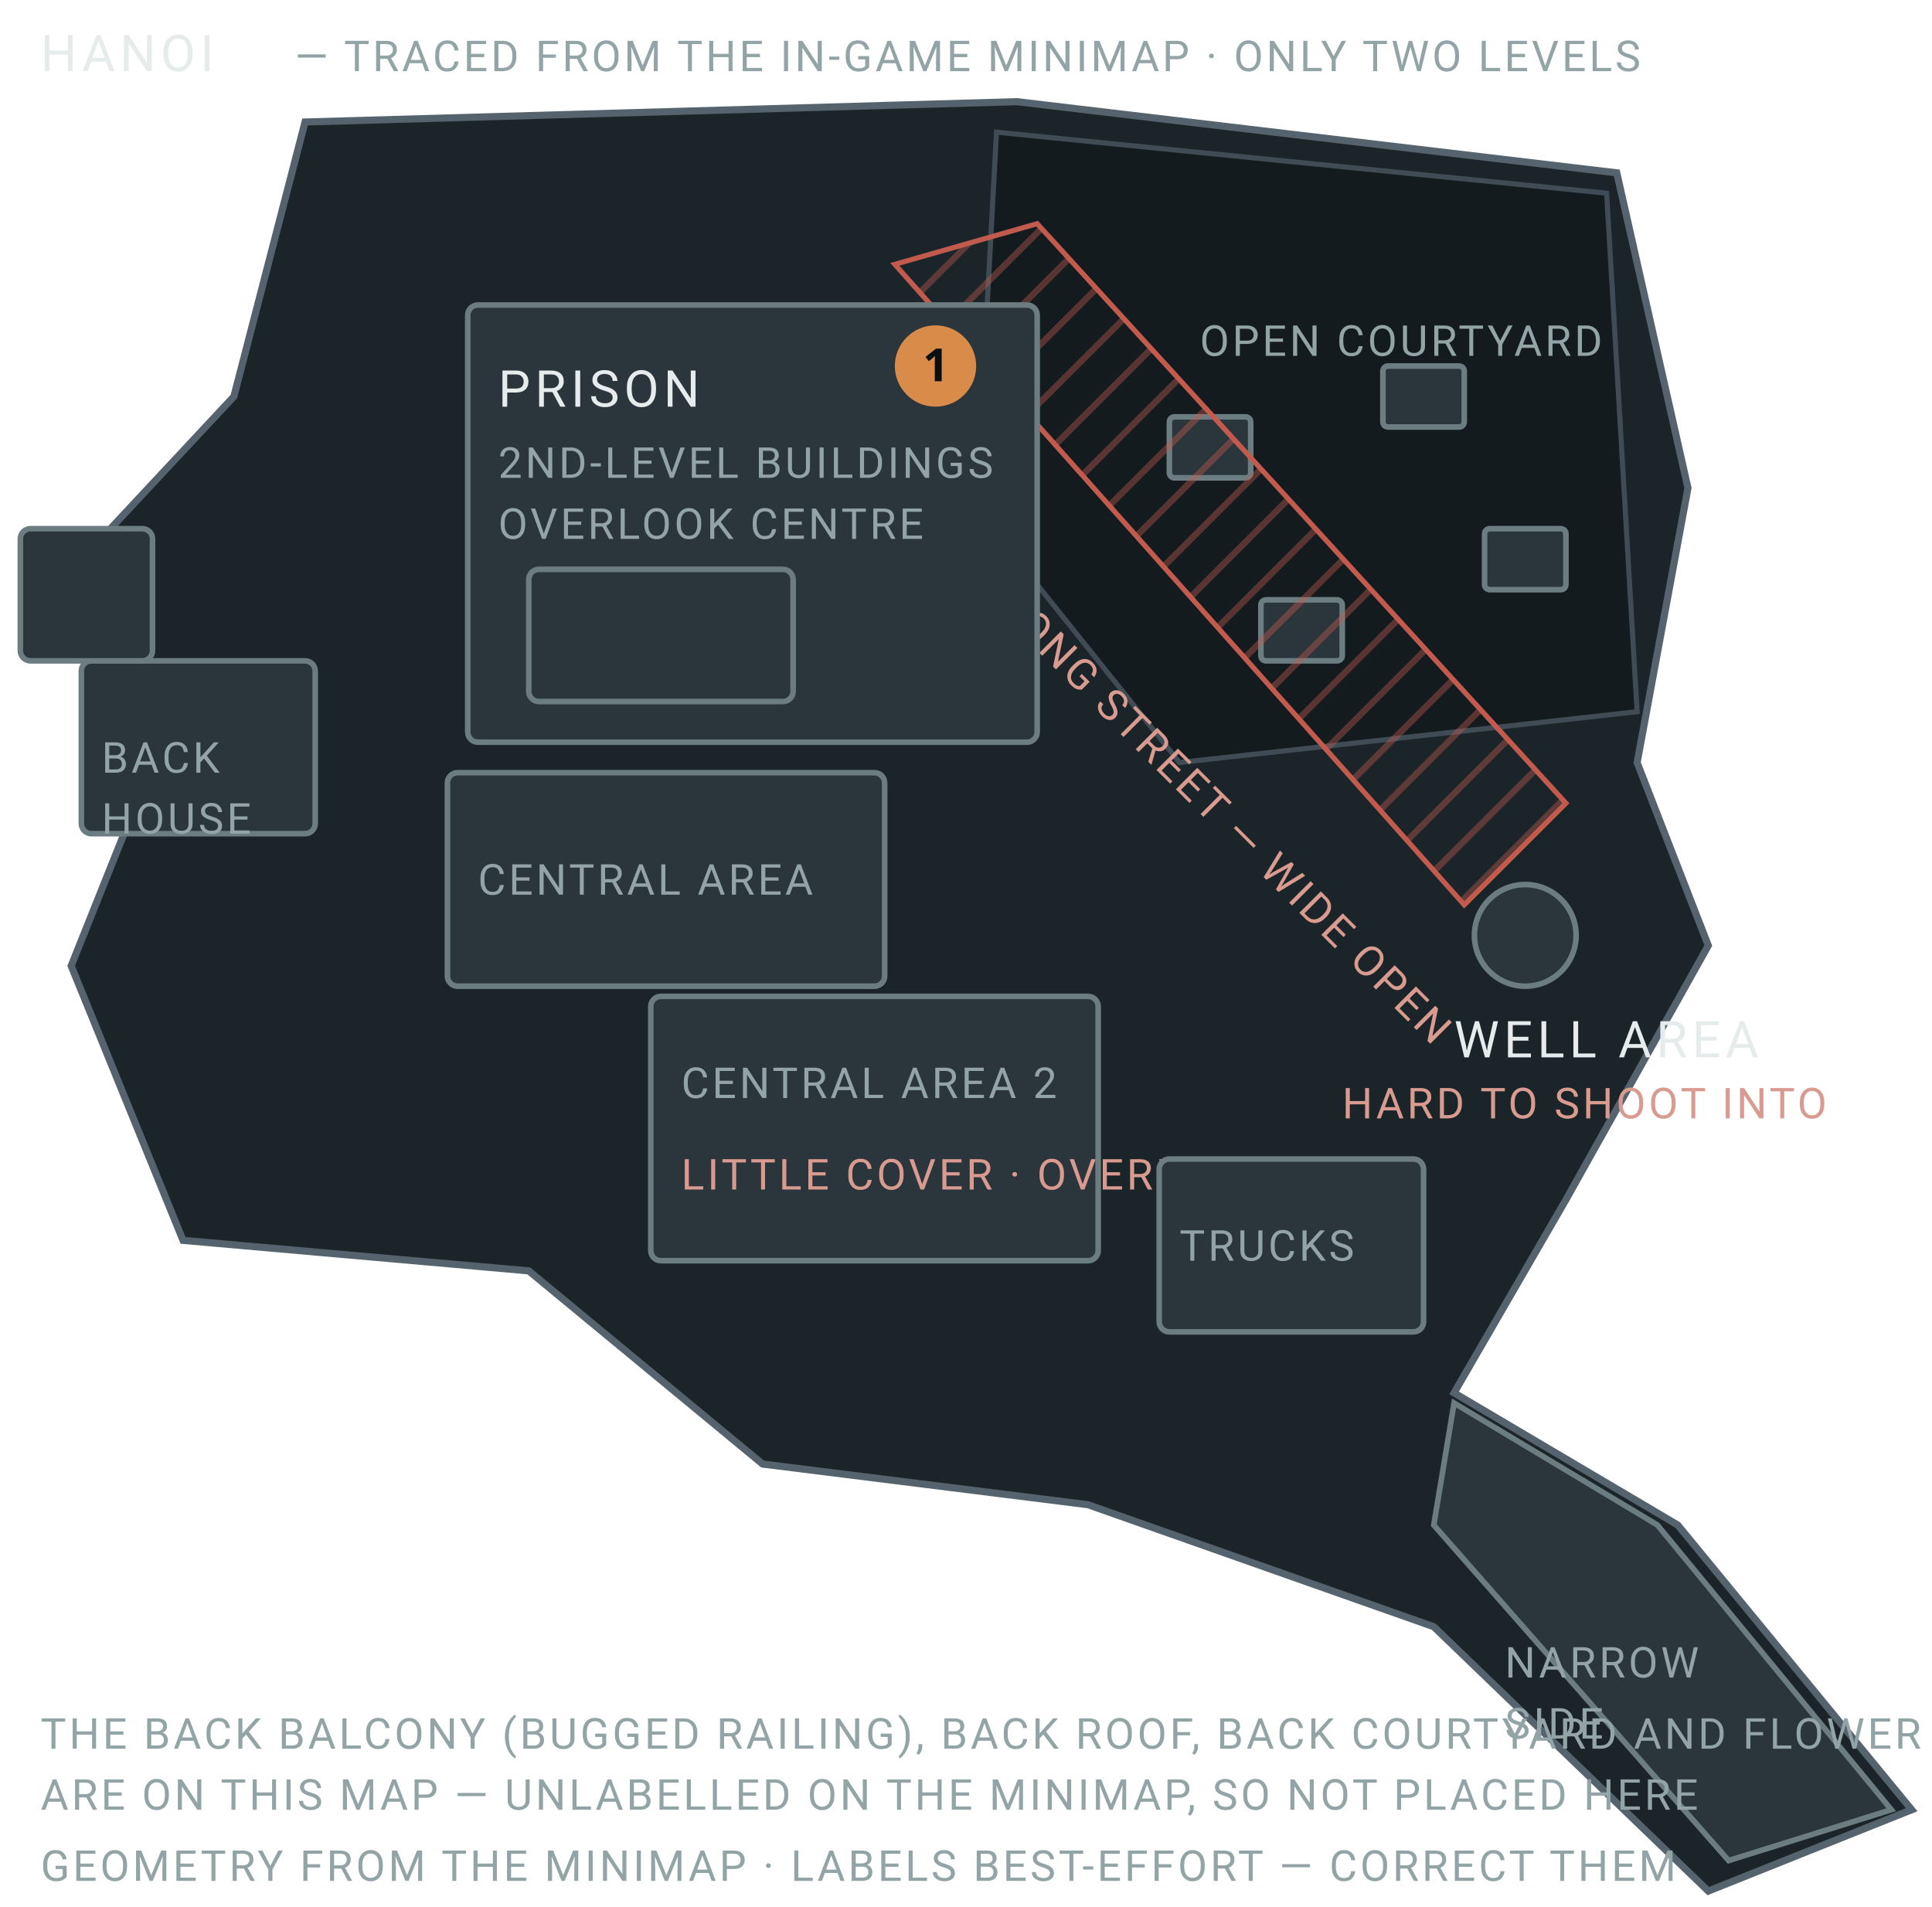
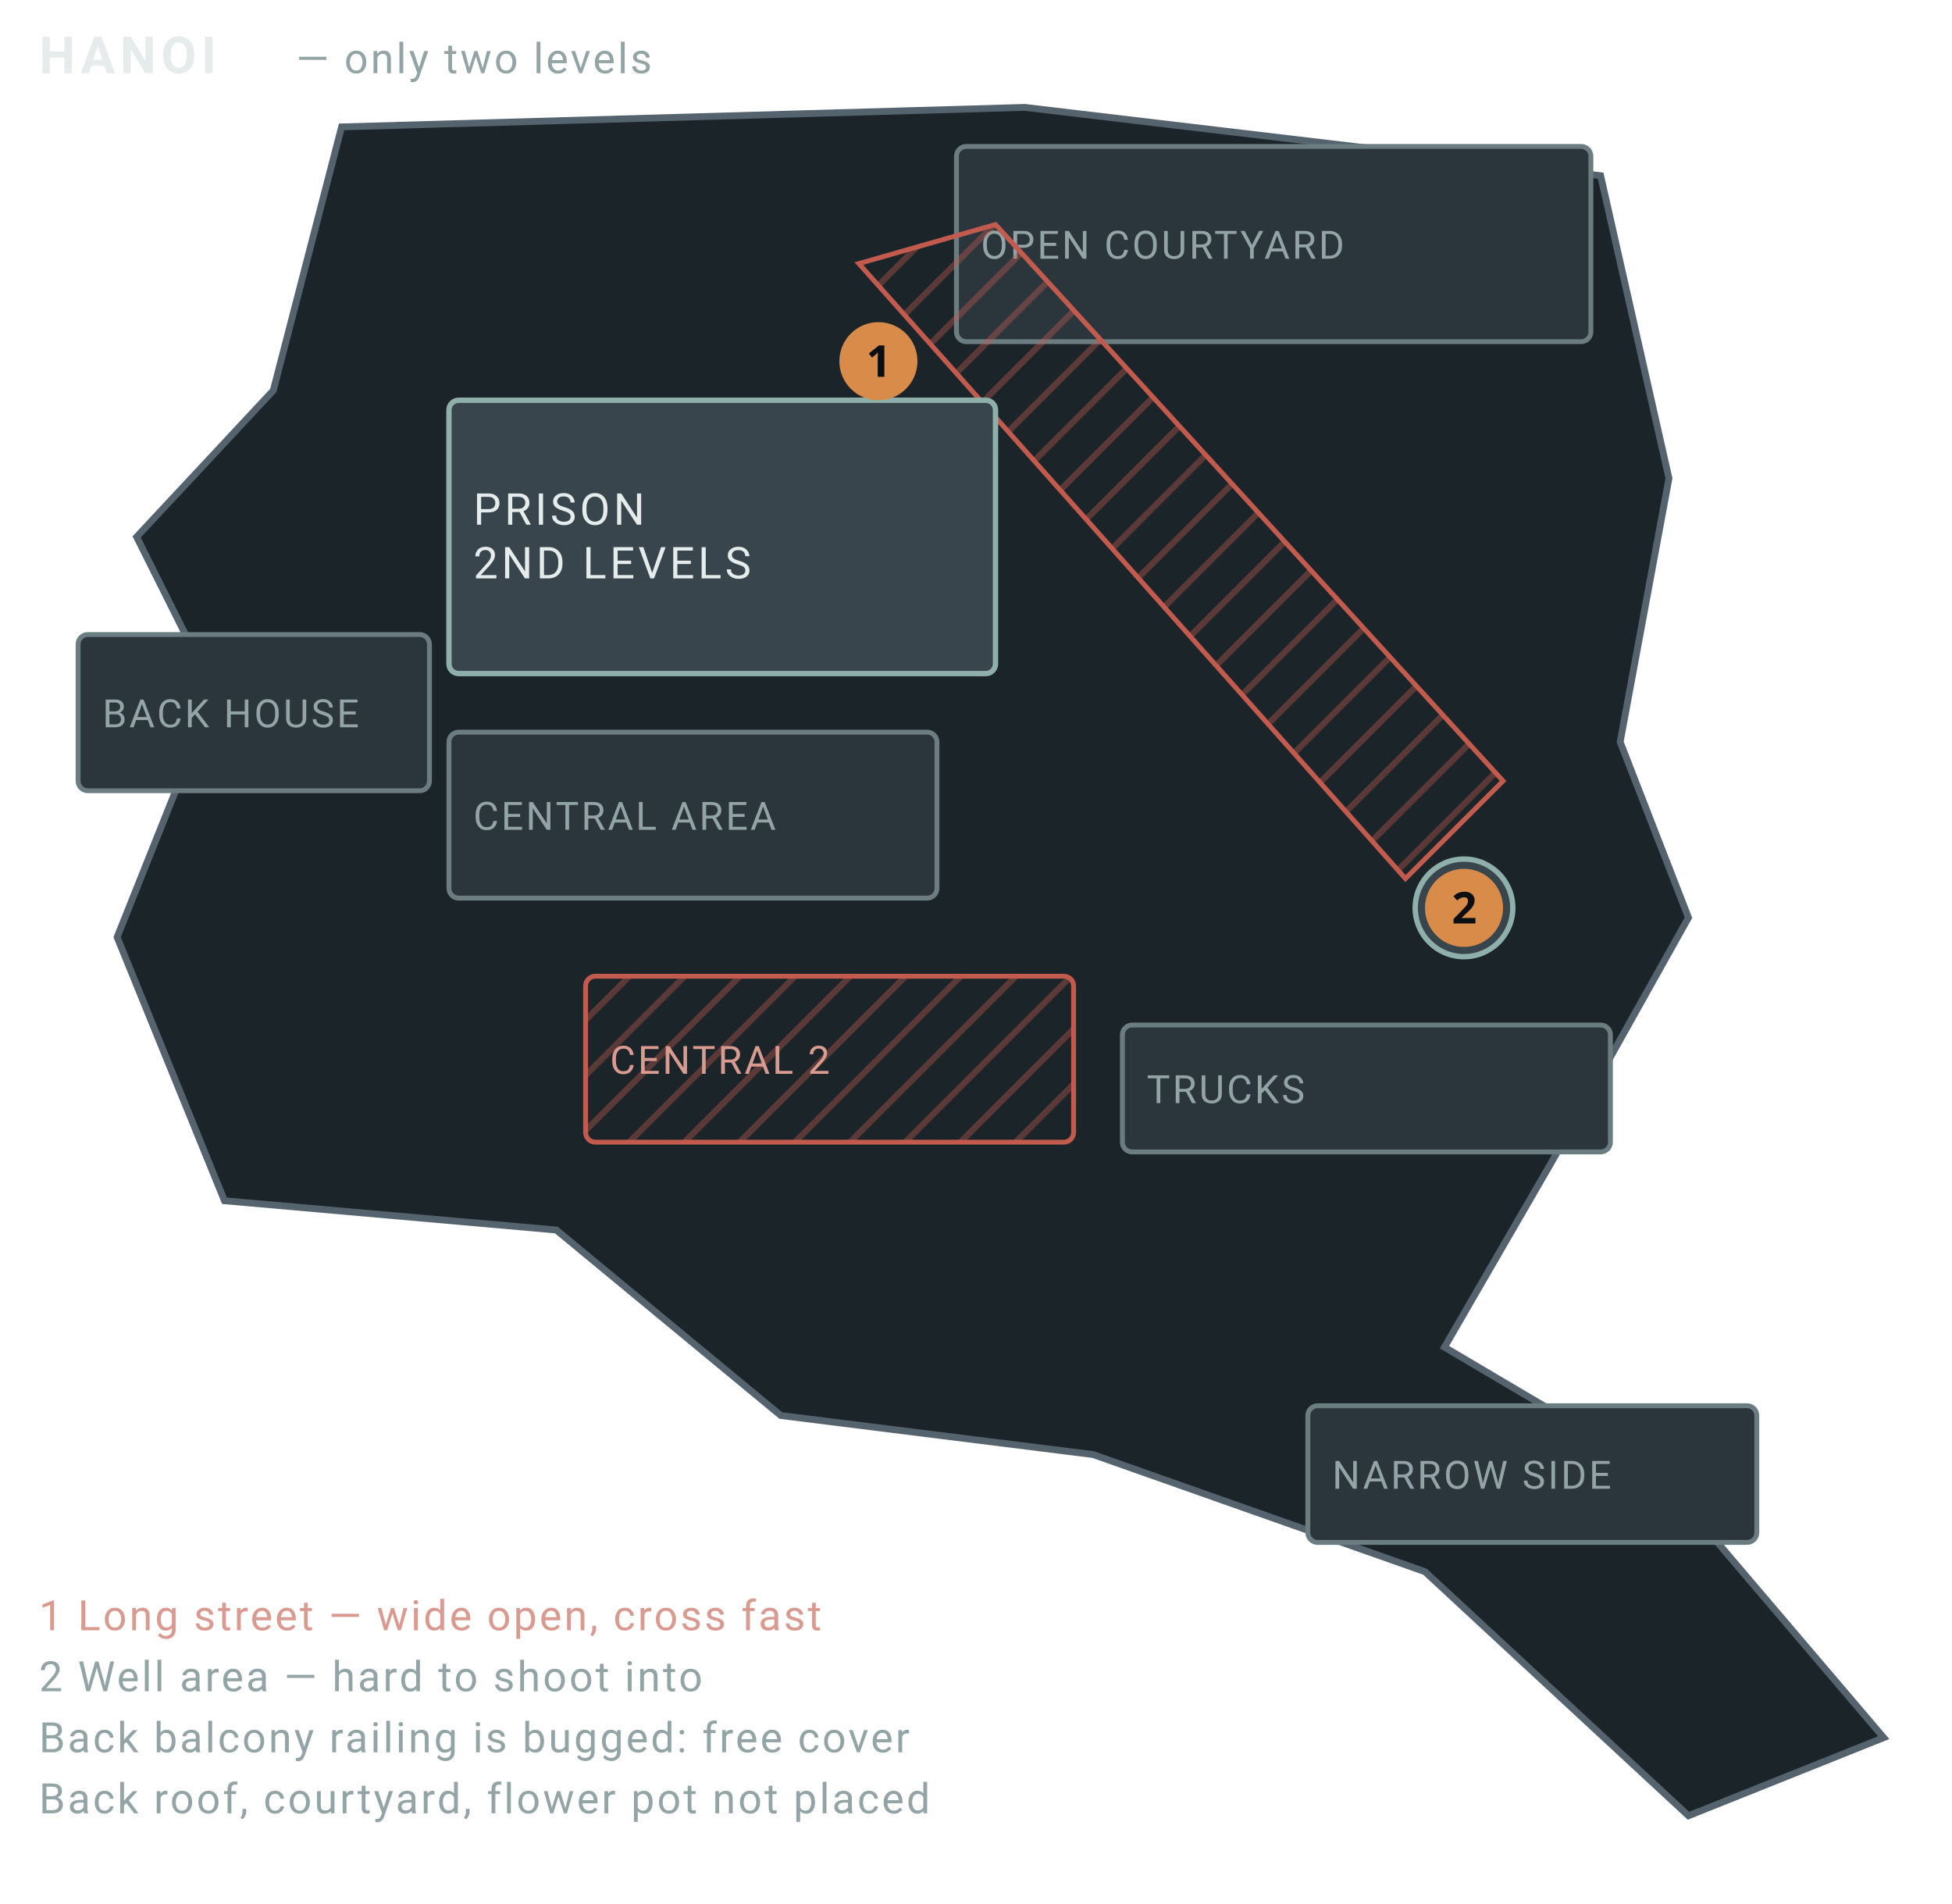
- <svg xmlns="http://www.w3.org/2000/svg" width="380" height="375" viewBox="0 0 380 375" role="img" aria-label="Hanoi tactical schematic traced from the in-game minimap: a long diagonal street, a prison building complex to the west, an open courtyard north-east, a well feature, and a narrow covered route to the south-east.">
+ <svg xmlns="http://www.w3.org/2000/svg" width="400" height="390" viewBox="0 0 400 390" role="img" aria-label="Hanoi tactical schematic, traced from the in-game minimap.">
  <defs>
-     <pattern id="hn-danger" width="8" height="8" patternTransform="rotate(45)" patternUnits="userSpaceOnUse">
-       <line x1="0" y1="0" x2="0" y2="8" stroke="#c25b4e" stroke-width="2.5" opacity="0.4" />
+     <pattern id="hz" width="8" height="8" patternTransform="rotate(45)" patternUnits="userSpaceOnUse">
+       <line x1="0" y1="0" x2="0" y2="8" stroke="#c25b4e" stroke-width="2.5" opacity="0.38" />
    </pattern>
    <style>
-       .terr { fill:#1b2429; stroke:#55636e; stroke-width:1.4; }
-       .b  { fill:#2b353c; stroke:#6b7d80; stroke-width:1.1; }
-       .open { fill:#141b1f; stroke:#3f4c55; stroke-width:1; }
-       .t  { fill:#e6ecec; font-family:ui-sans-serif,system-ui,'Segoe UI',Roboto,sans-serif;
-             font-size:10px; letter-spacing:0.9px; }
-       .ts { fill:#93a4a6; font-family:ui-sans-serif,system-ui,'Segoe UI',Roboto,sans-serif;
-             font-size:8.4px; letter-spacing:0.6px; }
-       .td { fill:#d99a90; font-family:ui-sans-serif,system-ui,'Segoe UI',Roboto,sans-serif;
-             font-size:8.4px; letter-spacing:0.6px; }
-       .pin { fill:#d98b4a; }
-       .pint { fill:#0b0f11; font-family:ui-sans-serif,system-ui,sans-serif; font-size:9px; font-weight:700; }
-     </style>
+ .terr{fill:#1b2429;stroke:#55636e;stroke-width:1.4}
+ .b{fill:#39454c;stroke:#8fb0aa;stroke-width:1.1}
+ .s{fill:#2b353c;stroke:#6b7d80;stroke-width:1}
+ .sp{fill:#17313a;stroke:#8fb0aa;stroke-width:1.3}
+ .rock{fill:#333f45;stroke:#7d8f92;stroke-width:0.9}
+ .water{fill:#24343c;stroke:#8fb0aa;stroke-width:1}
+ .hot{fill:url(#hz);stroke:#c25b4e;stroke-width:1}
+ .lbl{fill:#e6ecec;font-family:ui-sans-serif,system-ui,'Segoe UI',Roboto,sans-serif;
+      font-size:9.0px;letter-spacing:0.7px}
+ .lbl2{fill:#93a4a6;font-family:ui-sans-serif,system-ui,'Segoe UI',Roboto,sans-serif;
+       font-size:8.0px;letter-spacing:0.5px}
+ .hotlbl{fill:#d99a90;font-family:ui-sans-serif,system-ui,'Segoe UI',Roboto,sans-serif;
+         font-size:8.0px;letter-spacing:0.5px}
+ .ttl{fill:#e6ecec;font-family:ui-sans-serif,system-ui,'Segoe UI',Roboto,sans-serif;
+      font-size:10.5px;letter-spacing:1.0px;font-weight:600}
+ .key{fill:#93a4a6;font-family:ui-sans-serif,system-ui,'Segoe UI',Roboto,sans-serif;
+      font-size:8.6px;letter-spacing:0.5px}
+ .keyhot{fill:#d99a90;font-family:ui-sans-serif,system-ui,'Segoe UI',Roboto,sans-serif;
+         font-size:8.6px;letter-spacing:0.5px}
+ .pin{fill:#d98b4a}
+ .pinn{fill:#0b0f11;font-family:ui-sans-serif,system-ui,sans-serif;font-size:9px;font-weight:700}
+ .link{stroke:#55636e;stroke-width:1.3;fill:none;stroke-dasharray:3 3}
+ </style>
  </defs>
-   <text class="t" x="8" y="14">HANOI</text>
-   <text class="ts" x="58" y="14">— TRACED FROM THE IN-GAME MINIMAP · ONLY TWO LEVELS</text>
-   <path class="terr" d="M60 24 L200 20 L318 34 L332 96 L322 150 L336 186 L308 236 L286 274 L330 300 L376 356 L336 372 L282 320 L214 296 L150 288 L104 250 L36 244 L14 190 L34 140 L18 108 L46 78 Z" />
-   <path class="open" d="M196 26 L316 38 L322 140 L232 150 L192 100 Z" />
-   <text class="ts" x="236" y="70">OPEN COURTYARD</text>
-   <rect class="b" x="230" y="82" width="16" height="12" rx="1" />
-   <rect class="b" x="272" y="72" width="16" height="12" rx="1" />
-   <rect class="b" x="292" y="104" width="16" height="12" rx="1" />
-   <rect class="b" x="248" y="118" width="16" height="12" rx="1" />
-   <path fill="url(#hn-danger)" stroke="#c25b4e" stroke-width="1" d="M176 52 L204 44 L308 158 L288 178 Z" />
-   <text class="td" x="196" y="120" transform="rotate(45 196 120)">LONG STREET — WIDE OPEN</text>
-   <rect class="b" x="92" y="60" width="112" height="86" rx="2" />
-   <text class="t" x="98" y="80">PRISON</text>
-   <text class="ts" x="98" y="94">2ND-LEVEL BUILDINGS</text>
-   <text class="ts" x="98" y="106">OVERLOOK CENTRE</text>
-   <rect class="b" x="104" y="112" width="52" height="26" rx="2" />
-   <rect class="b" x="88" y="152" width="86" height="42" rx="2" />
-   <text class="ts" x="94" y="176">CENTRAL AREA</text>
-   <rect class="b" x="16" y="130" width="46" height="34" rx="2" />
-   <text class="ts" x="20" y="152">BACK</text>
-   <text class="ts" x="20" y="164">HOUSE</text>
-   <rect class="b" x="4" y="104" width="26" height="26" rx="2" />
-   <circle class="b" cx="300" cy="184" r="10" />
-   <text class="t" x="286" y="208">WELL AREA</text>
-   <text class="td" x="264" y="220">HARD TO SHOOT INTO</text>
-   <rect class="b" x="128" y="196" width="88" height="52" rx="2" />
-   <text class="ts" x="134" y="216">CENTRAL AREA 2</text>
-   <text class="td" x="134" y="234">LITTLE COVER · OVERLOOKED</text>
-   <rect class="b" x="228" y="228" width="52" height="34" rx="2" />
-   <text class="ts" x="232" y="248">TRUCKS</text>
-   <path class="b" d="M286 276 L326 300 L372 356 L340 366 L282 300 Z" />
-   <text class="ts" x="296" y="330">NARROW</text>
-   <text class="ts" x="296" y="342">SIDE</text>
-   <circle class="pin" cx="184" cy="72" r="8" />
-   <text class="pint" x="181.5" y="75">1</text>
-   <circle class="pin" cx="300" cy="184" r="8" opacity="0" />
-   <text class="ts" x="8" y="344">THE BACK BALCONY (BUGGED RAILING), BACK ROOF, BACK COURTYARD AND FLOWER POT</text>
-   <text class="ts" x="8" y="356">ARE ON THIS MAP — UNLABELLED ON THE MINIMAP, SO NOT PLACED HERE</text>
-   <text class="ts" x="8" y="370">GEOMETRY FROM THE MINIMAP · LABELS BEST-EFFORT — CORRECT THEM</text>
+   <text class="ttl" x="8" y="15">HANOI</text>
+   <text class="key" x="60.7" y="15">— only two levels</text>
+   <path class="terr" d="M70 26 L210 22 L328 36 L342 98 L332 152 L346 188 L318 238 L296 276 L340 302 L386 356 L346 372 L292 322 L224 298 L160 290 L114 252 L46 246 L24 192 L44 142 L28 110 L56 80 Z" />
+   <rect class="s" x="196" y="30" width="130" height="40" rx="2" />
+   <text class="lbl2" x="201" y="53">OPEN COURTYARD</text>
+   <path class="hot" d="M176 54 L204 46 L308 160 L288 180 Z" />
+   <rect class="b" x="92" y="82" width="112" height="56" rx="2" />
+   <text class="lbl" x="97" y="107.5">PRISON</text>
+   <text class="lbl" x="97" y="118.5">2ND LEVELS</text>
+   <rect class="s" x="92" y="150" width="100" height="34" rx="2" />
+   <text class="lbl2" x="97" y="170">CENTRAL AREA</text>
+   <rect class="s" x="16" y="130" width="72" height="32" rx="2" />
+   <text class="lbl2" x="21" y="149">BACK HOUSE</text>
+   <circle class="b" cx="300" cy="186" r="10" />
+   <rect class="s" x="230" y="210" width="100" height="26" rx="2" />
+   <text class="lbl2" x="235" y="226">TRUCKS</text>
+   <rect class="hot" x="120" y="200" width="100" height="34" rx="2" />
+   <text class="hotlbl" x="125" y="220">CENTRAL 2</text>
+   <rect class="s" x="268" y="288" width="92" height="28" rx="2" />
+   <text class="lbl2" x="273" y="305">NARROW SIDE</text>
+   <circle class="pin" cx="180" cy="74" r="8" />
+   <text class="pinn" x="177.5" y="77.2">1</text>
+   <circle class="pin" cx="300" cy="186" r="8" />
+   <text class="pinn" x="297.5" y="189.2">2</text>
+   <text class="keyhot" x="8" y="334">1  Long street — wide open, cross fast</text>
+   <text class="key" x="8" y="346.5">2  Well area — hard to shoot into</text>
+   <text class="key" x="8" y="359">Back balcony railing is bugged: free cover</text>
+   <text class="key" x="8" y="371.5">Back roof, courtyard, flower pot not placed</text>
</svg>
